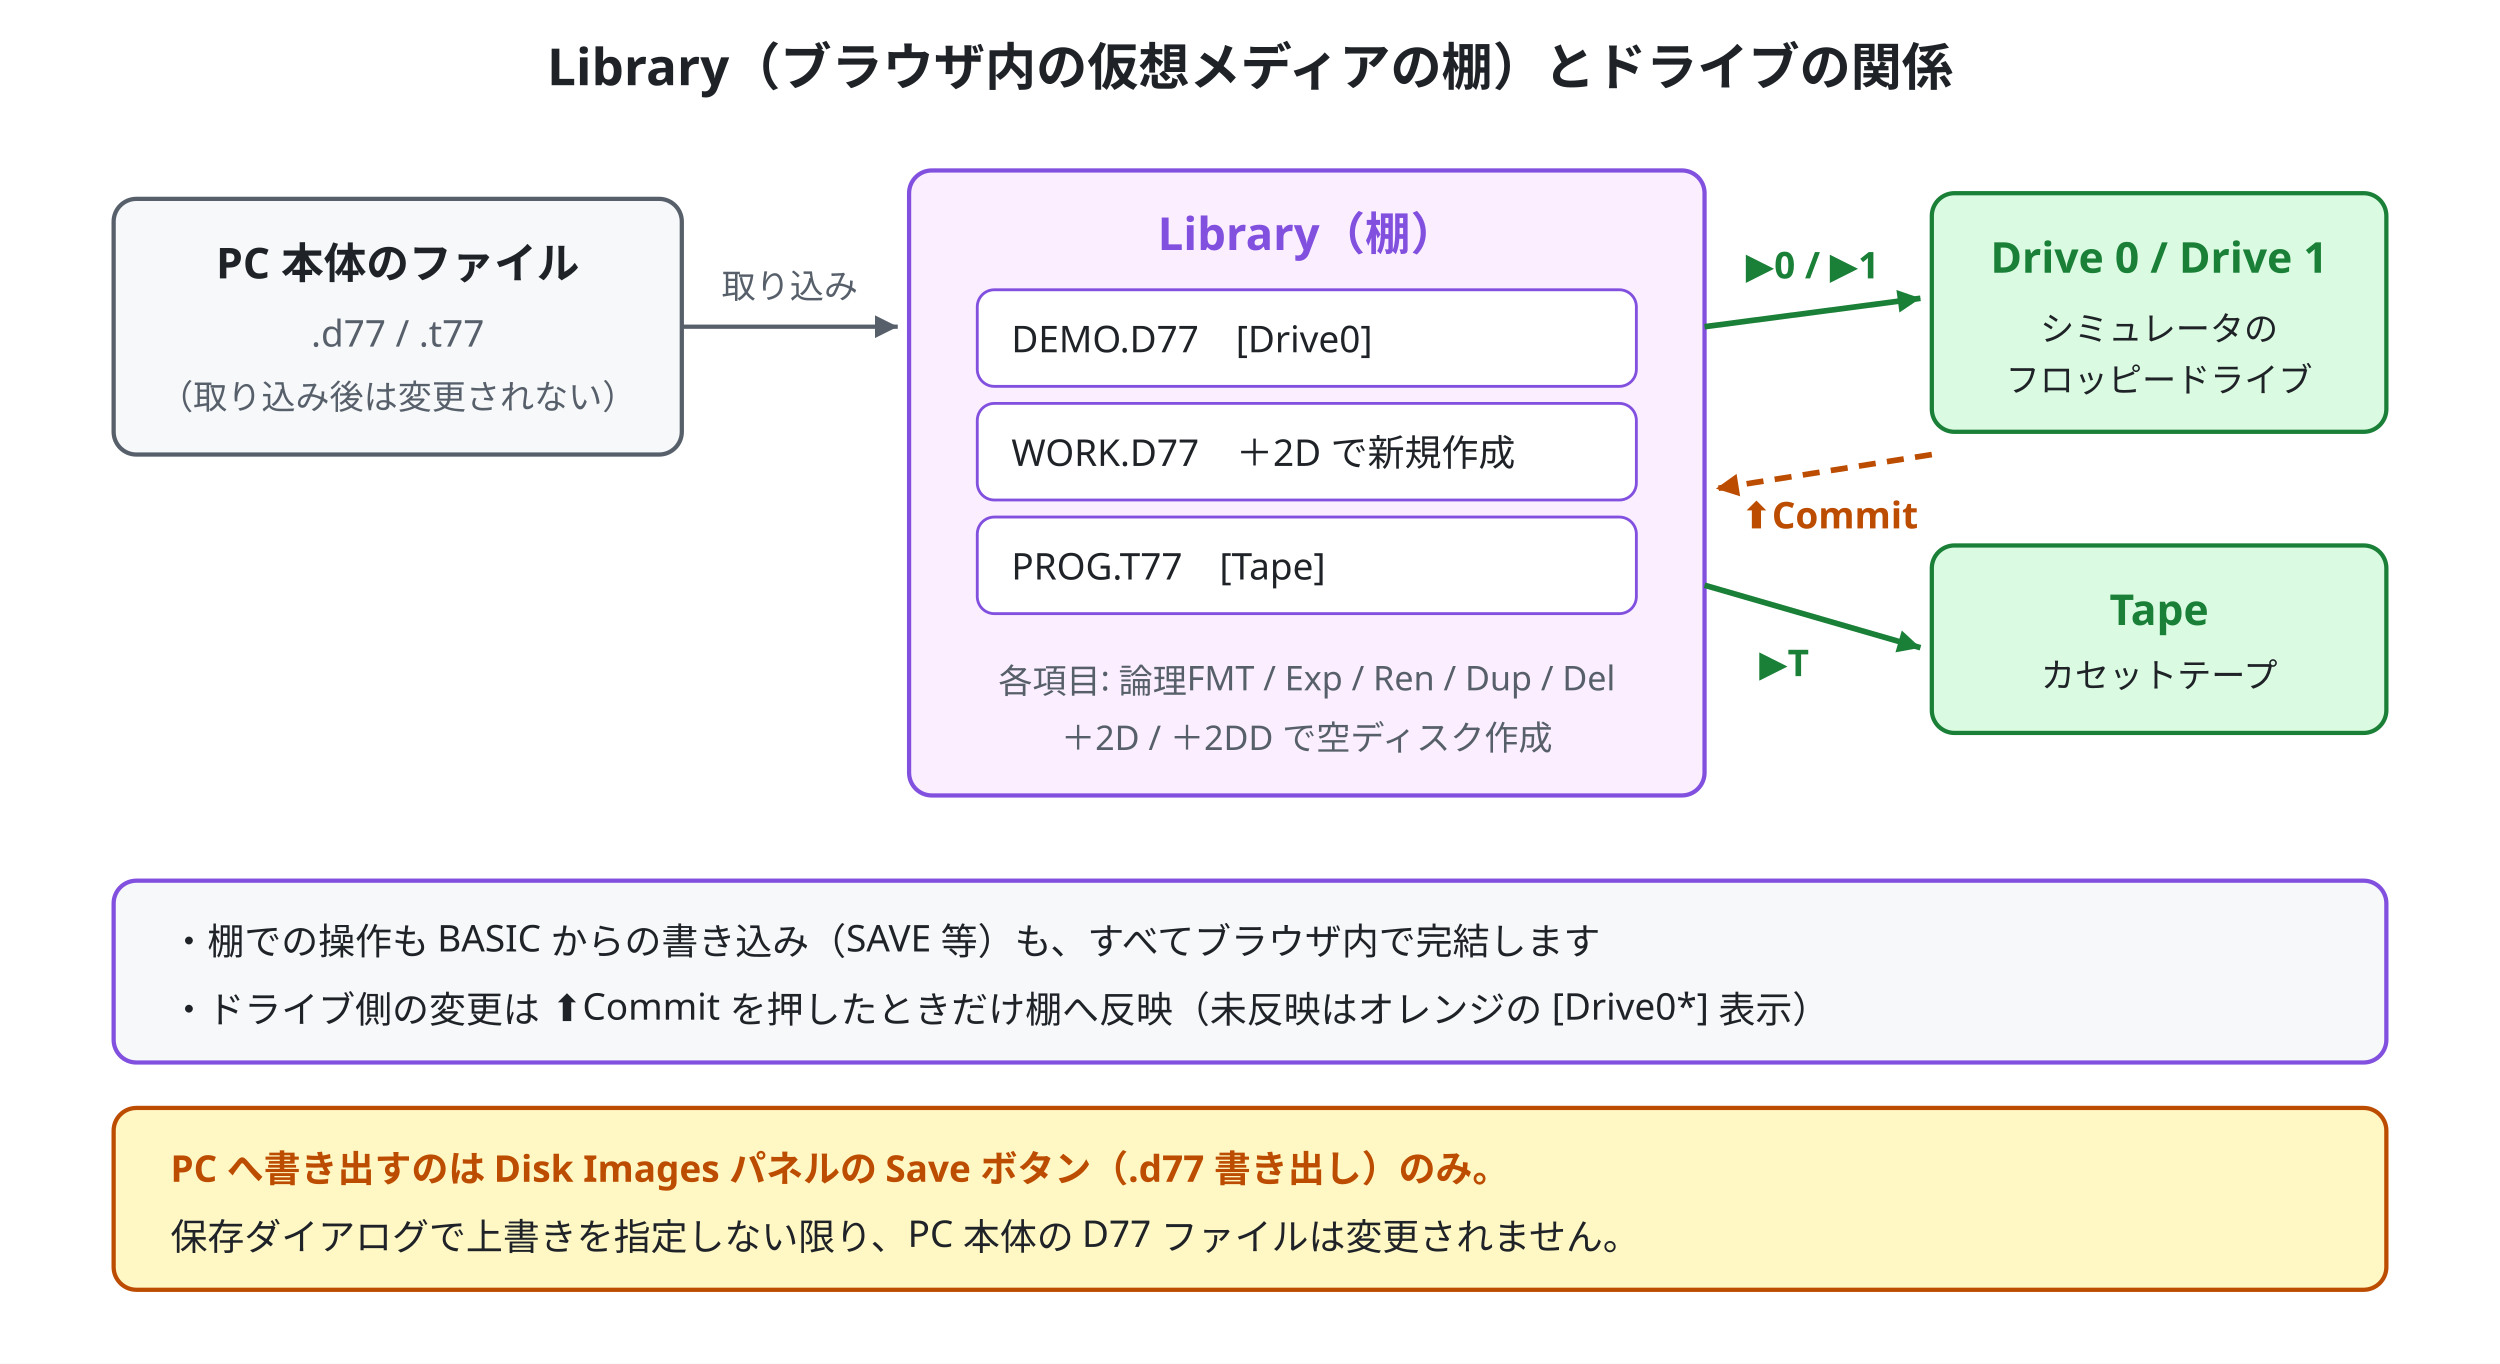
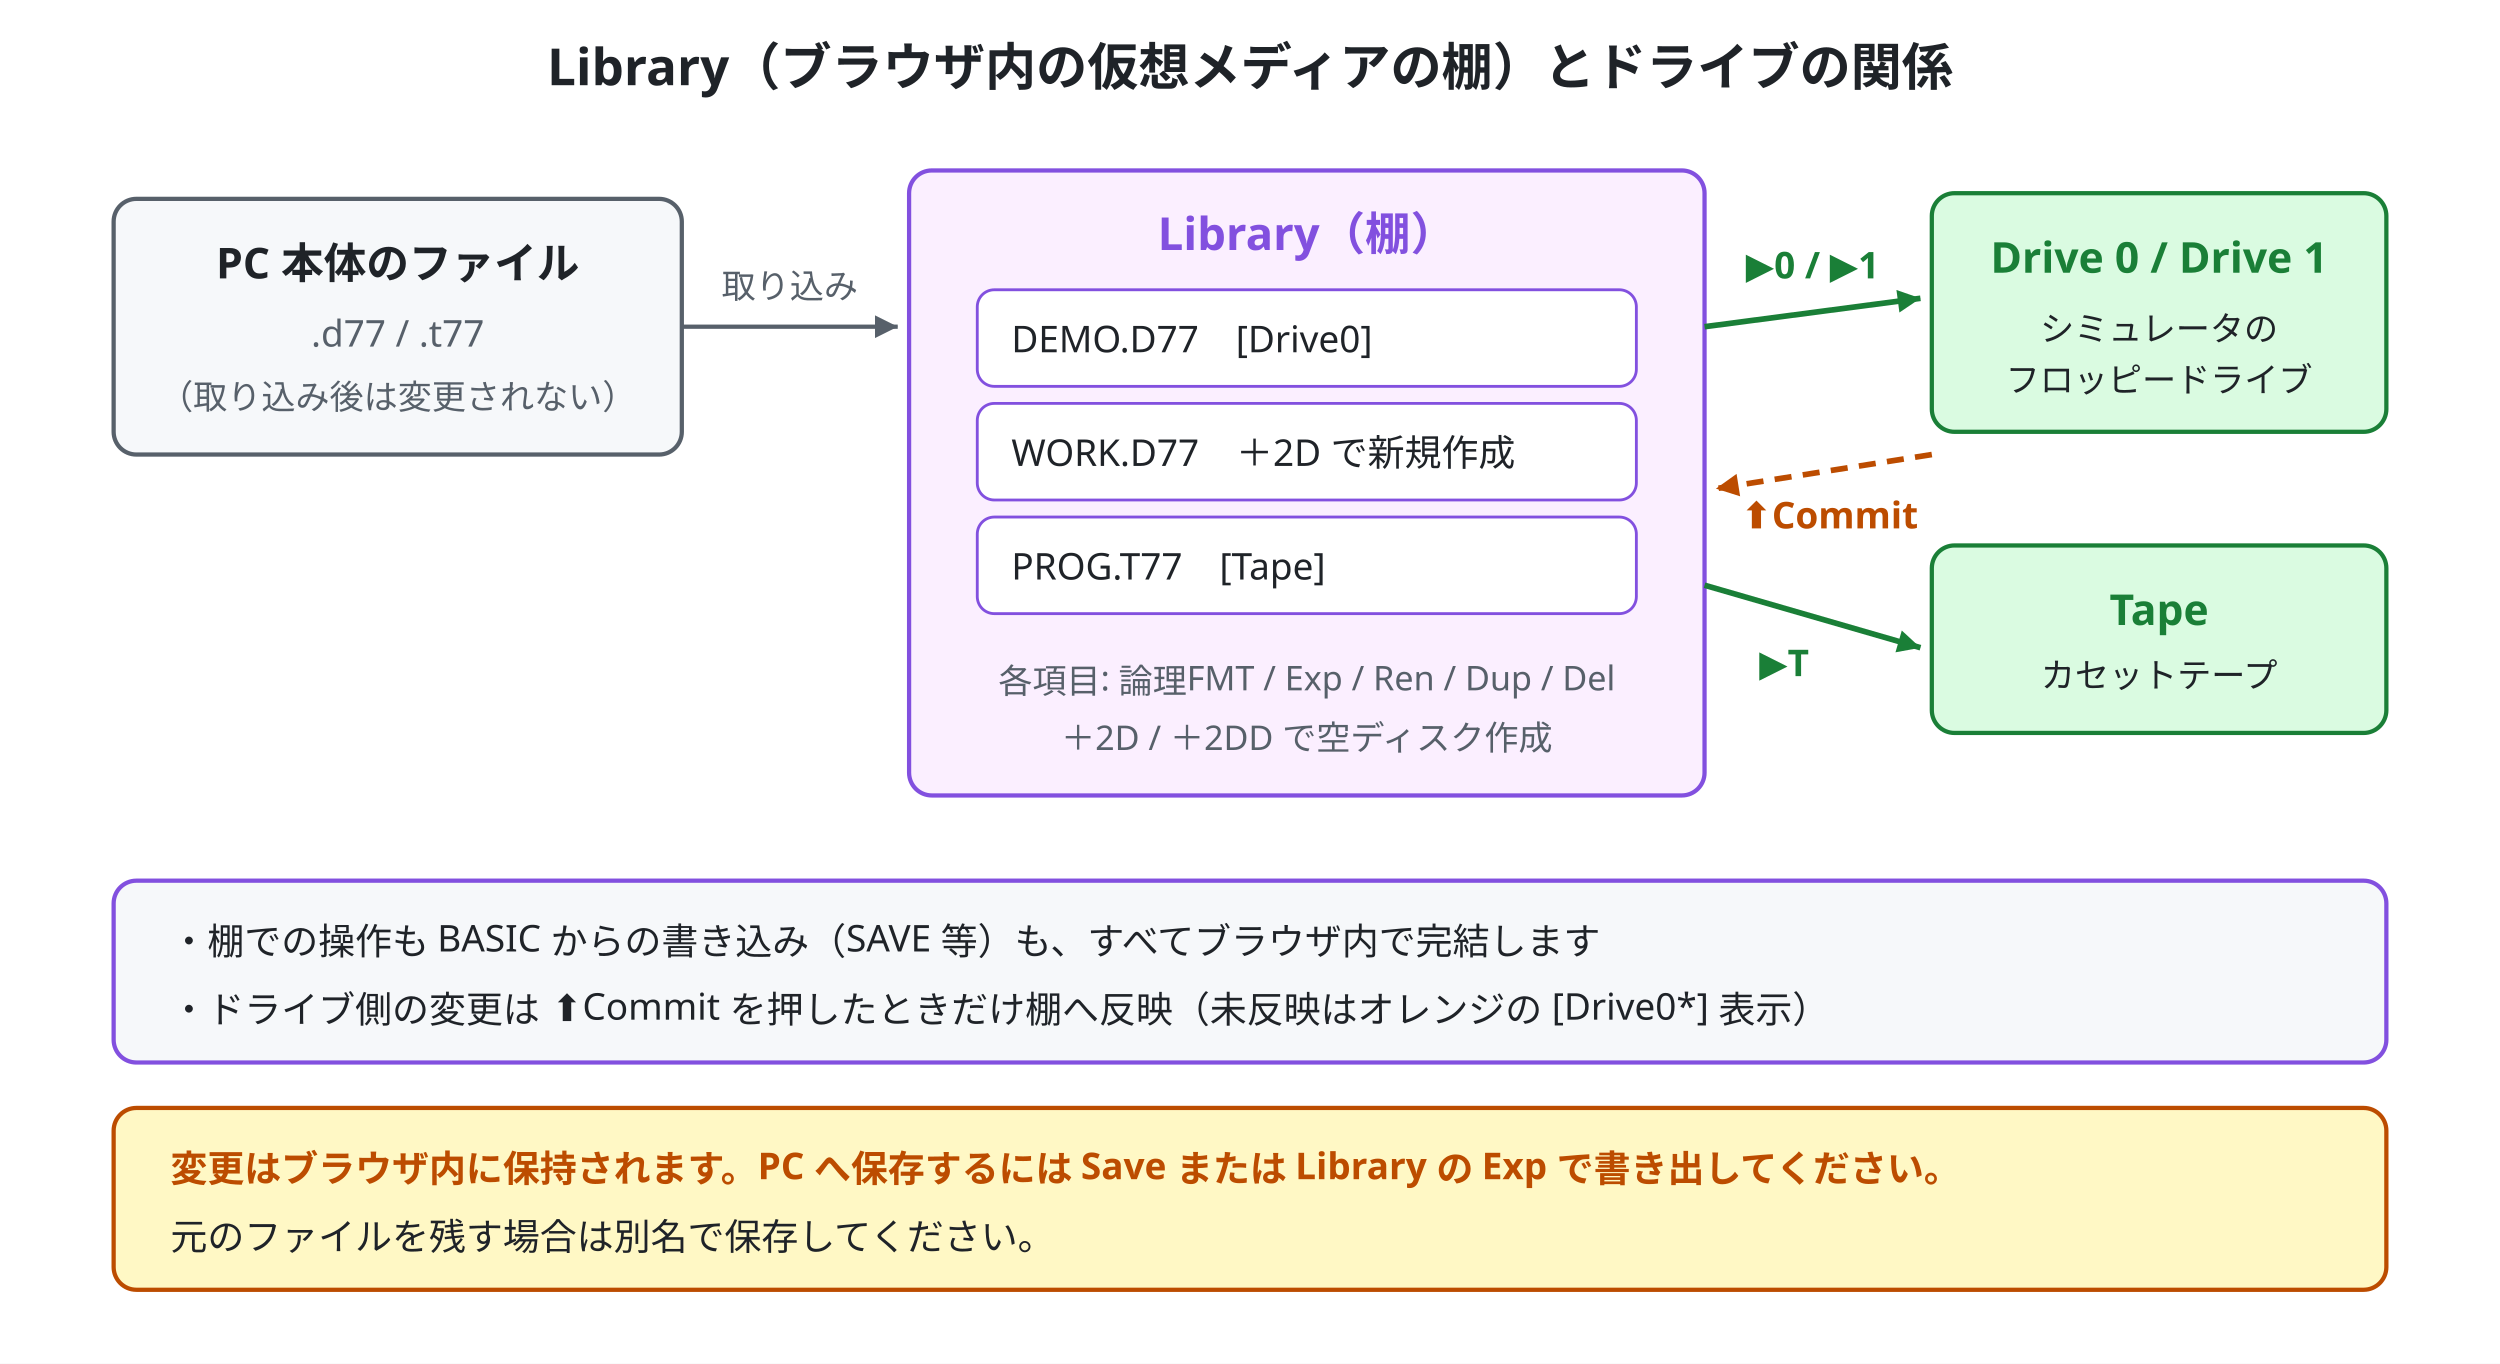
<svg xmlns="http://www.w3.org/2000/svg" viewBox="0 0 880 480" width="880" height="480">
  <defs>
    <marker id="ah" markerWidth="10" markerHeight="10" refX="8" refY="4" orient="auto" markerUnits="userSpaceOnUse">
      <path d="M0,0 L8,4 L0,8 z" fill="#57606a" />
    </marker>
    <marker id="ahg" markerWidth="10" markerHeight="10" refX="8" refY="4" orient="auto" markerUnits="userSpaceOnUse">
      <path d="M0,0 L8,4 L0,8 z" fill="#1a7f37" />
    </marker>
    <marker id="aho" markerWidth="10" markerHeight="10" refX="8" refY="4" orient="auto" markerUnits="userSpaceOnUse">
      <path d="M0,0 L8,4 L0,8 z" fill="#bc4c00" />
    </marker>
  </defs>
  <rect x="0" y="0" width="880" height="480" fill="#ffffff" />
  <text x="440" y="30" font-family="sans-serif" font-size="18" font-weight="bold" fill="#1f2328" text-anchor="middle">Library（ブラウザ内の仮想メディアの棚）とドライブの関係</text>
  <rect x="40" y="70" width="200" height="90" rx="8" fill="#f6f8fa" stroke="#57606a" stroke-width="1.5" />
  <text x="140" y="98" font-family="sans-serif" font-size="15" font-weight="bold" fill="#1f2328" text-anchor="middle">PC 本体のファイル</text>
  <text x="140" y="122" font-family="sans-serif" font-size="13" fill="#57606a" text-anchor="middle">.d77 / .t77</text>
  <text x="140" y="144" font-family="sans-serif" font-size="12" fill="#57606a" text-anchor="middle">（取り込み後は変更されない）</text>
  <line x1="240" y1="115" x2="316" y2="115" stroke="#57606a" stroke-width="1.5" marker-end="url(#ah)" />
  <text x="278" y="105" font-family="sans-serif" font-size="12" fill="#57606a" text-anchor="middle">取り込み</text>
  <rect x="320" y="60" width="280" height="220" rx="8" fill="#fbefff" stroke="#8250df" stroke-width="1.5" />
  <text x="460" y="88" font-family="sans-serif" font-size="16" font-weight="bold" fill="#8250df" text-anchor="middle">Library（棚）</text>
  <rect x="344" y="102" width="232" height="34" rx="6" fill="#ffffff" stroke="#8250df" />
  <text x="356" y="124" font-family="sans-serif" font-size="13" fill="#1f2328">DEMO.D77　[Drive0]</text>
  <rect x="344" y="142" width="232" height="34" rx="6" fill="#ffffff" stroke="#8250df" />
  <text x="356" y="164" font-family="sans-serif" font-size="13" fill="#1f2328">WORK.D77　＋2D で新規作成</text>
  <rect x="344" y="182" width="232" height="34" rx="6" fill="#ffffff" stroke="#8250df" />
  <text x="356" y="204" font-family="sans-serif" font-size="13" fill="#1f2328">PROG.T77　[Tape]</text>
  <text x="460" y="244" font-family="sans-serif" font-size="12" fill="#57606a" text-anchor="middle">各項目: 論理FMT / Exp / Ren / Dup / Del</text>
  <text x="460" y="264" font-family="sans-serif" font-size="12" fill="#57606a" text-anchor="middle">＋2D / ＋2DD で空ディスク作成</text>
  <line x1="600" y1="115" x2="676" y2="105" stroke="#1a7f37" stroke-width="2" marker-end="url(#ahg)" />
  <text x="638" y="98" font-family="sans-serif" font-size="13" font-weight="bold" fill="#1a7f37" text-anchor="middle">▶0 / ▶1</text>
  <line x1="600" y1="206" x2="676" y2="228" stroke="#1a7f37" stroke-width="2" marker-end="url(#ahg)" />
  <text x="628" y="238" font-family="sans-serif" font-size="13" font-weight="bold" fill="#1a7f37" text-anchor="middle">▶T</text>
  <rect x="680" y="68" width="160" height="84" rx="8" fill="#dafbe1" stroke="#1a7f37" stroke-width="1.5" />
  <text x="760" y="96" font-family="sans-serif" font-size="15" font-weight="bold" fill="#1a7f37" text-anchor="middle">Drive 0 / Drive 1</text>
  <text x="760" y="120" font-family="sans-serif" font-size="12" fill="#1f2328" text-anchor="middle">シミュレータの</text>
  <text x="760" y="138" font-family="sans-serif" font-size="12" fill="#1f2328" text-anchor="middle">フロッピードライブ</text>
  <rect x="680" y="192" width="160" height="66" rx="8" fill="#dafbe1" stroke="#1a7f37" stroke-width="1.5" />
  <text x="760" y="220" font-family="sans-serif" font-size="15" font-weight="bold" fill="#1a7f37" text-anchor="middle">Tape</text>
  <text x="760" y="242" font-family="sans-serif" font-size="12" fill="#1f2328" text-anchor="middle">カセットテープ</text>
  <line x1="680" y1="160" x2="604" y2="172" stroke="#bc4c00" stroke-width="2" stroke-dasharray="6,4" marker-end="url(#aho)" />
  <text x="644" y="186" font-family="sans-serif" font-size="13" font-weight="bold" fill="#bc4c00" text-anchor="middle">⬆Commit</text>
  <rect x="40" y="310" width="800" height="64" rx="8" fill="#f6f8fa" stroke="#8250df" stroke-width="1.5" />
  <text x="60" y="336" font-family="sans-serif" font-size="13" fill="#1f2328">・棚での操作も BASIC からの書き込み（SAVE 等）も、すべてブラウザ内で完結します</text>
  <text x="60" y="360" font-family="sans-serif" font-size="13" fill="#1f2328">・ドライブ側の変更は ⬆Commit を押したときだけ棚へ反映（未反映はオレンジの [Drive0*] 表示）</text>
  <rect x="40" y="390" width="800" height="64" rx="8" fill="#fff8c5" stroke="#bc4c00" stroke-width="1.5" />
-   <text x="60" y="416" font-family="sans-serif" font-size="13" font-weight="bold" fill="#bc4c00">PC へ書き出すのは Disk Images パネルの Save ボタン（.d77 書き出し）のみ。</text>
-   <text x="60" y="440" font-family="sans-serif" font-size="13" fill="#1f2328">保存ダイアログで上書きを指定しない限り、PC 本体の D77 ファイルは変更されません。</text>
+   <text x="60" y="416" font-family="sans-serif" font-size="13" font-weight="bold" fill="#bc4c00">変更はブラウザ内に保持されます。PC へ保存するには Save または Library の Exp で書き出してください。</text>
+   <text x="60" y="440" font-family="sans-serif" font-size="13" fill="#1f2328">元のファイルを残す場合は別名で保存してください。</text>
</svg>
